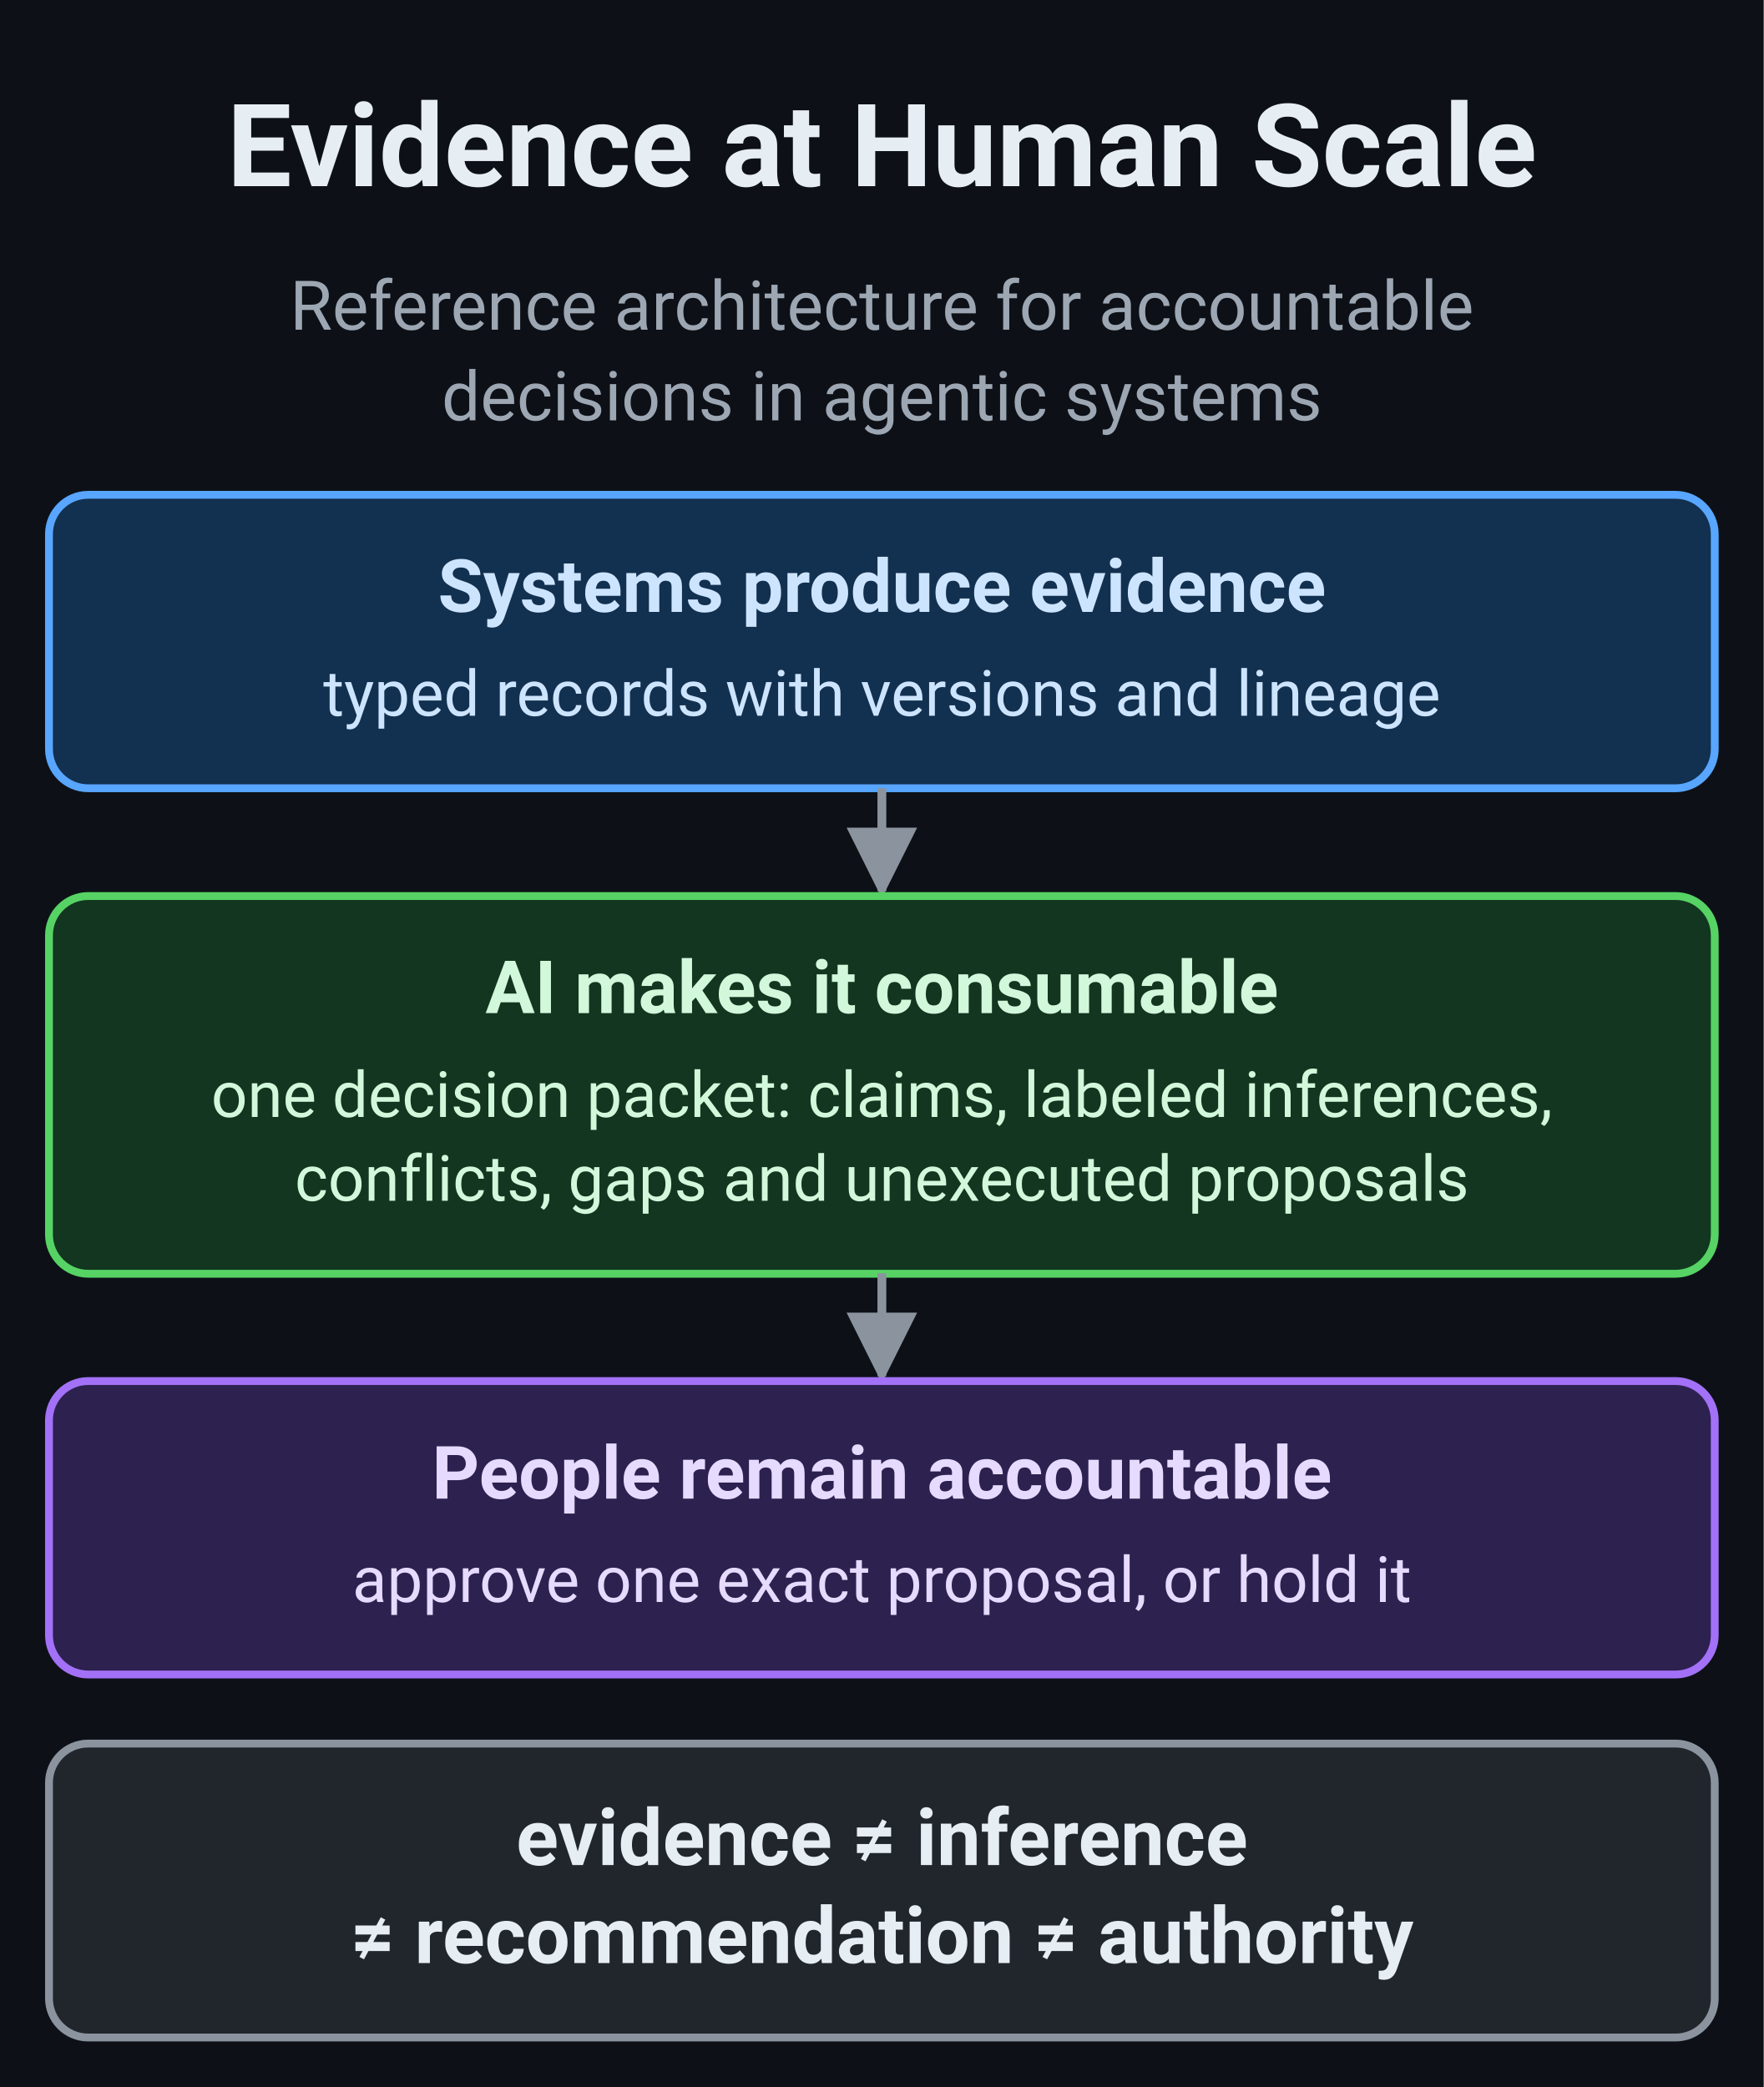
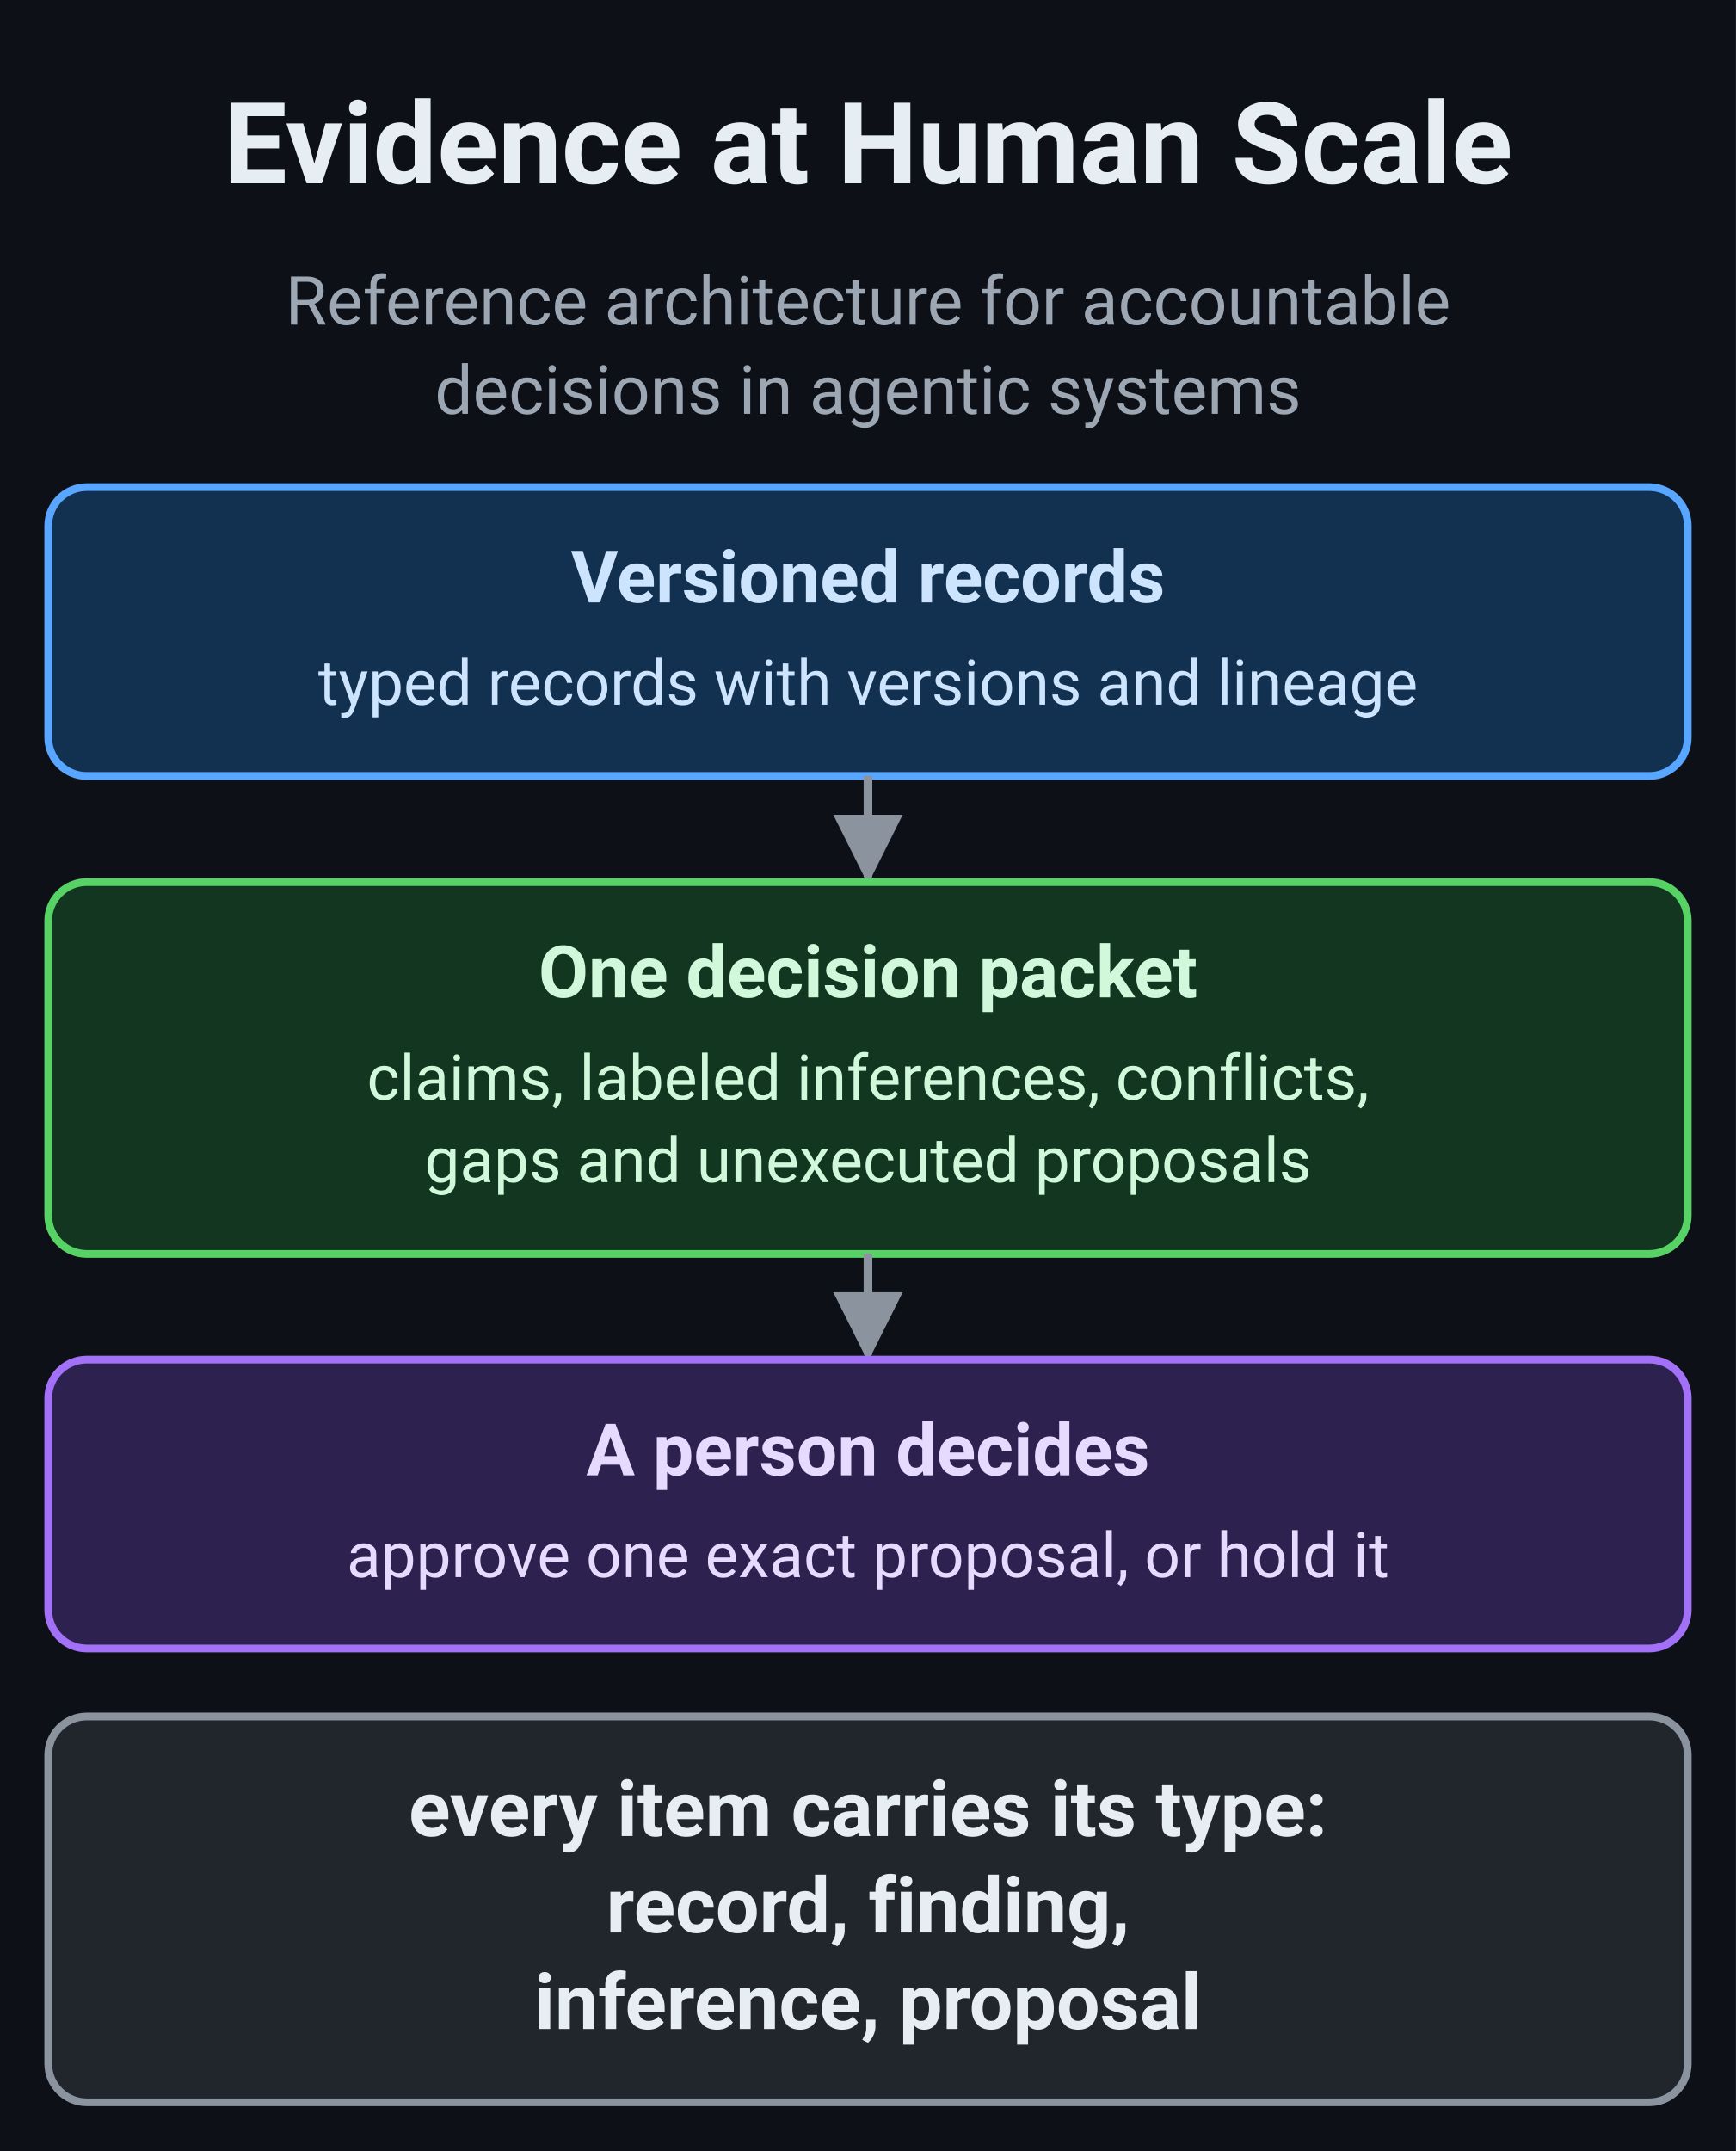
- <svg xmlns="http://www.w3.org/2000/svg" viewBox="0 0 360 426" width="360" height="426" role="img" aria-labelledby="t d" font-family="-apple-system, 'Segoe UI', Roboto, Helvetica, Arial, sans-serif">
+ <svg xmlns="http://www.w3.org/2000/svg" viewBox="0 0 360 446" width="360" height="446" role="img" aria-labelledby="t d" font-family="-apple-system, 'Segoe UI', Roboto, Helvetica, Arial, sans-serif">
  <defs>
    <marker id="arr" viewBox="0 0 10 10" refX="9" refY="5" markerWidth="8" markerHeight="8" orient="auto-start-reverse">
      <path d="M0 0 L10 5 L0 10 z" fill="#8b949e" />
    </marker>
    <marker id="arrs" viewBox="0 0 10 10" refX="9" refY="5" markerWidth="5.5" markerHeight="5.5" orient="auto-start-reverse">
      <path d="M0 0 L10 5 L0 10 z" fill="#8b949e" />
    </marker>
  </defs>
-   <rect width="360" height="426" fill="#0d1117" />
+   <rect width="360" height="446" fill="#0d1117" />
  <text x="180.0" y="38.0" font-size="23.5" text-anchor="middle" font-weight="700" fill="#e6edf3">Evidence at Human Scale</text>
  <text x="180.0" y="67.3" font-size="14" text-anchor="middle" fill="#9da7b3">Reference architecture for accountable</text>
  <text x="180.0" y="85.8" font-size="14" text-anchor="middle" fill="#9da7b3">decisions in agentic systems</text>
  <rect x="10.0" y="101.0" width="340.0" height="59.9" rx="8" fill="#12304F" stroke="#58A6FF" stroke-width="1.6" />
-   <text x="180.0" y="124.9" font-size="15" text-anchor="middle" font-weight="700" fill="#CDE4FF">Systems produce evidence</text>
+   <text x="180.0" y="124.9" font-size="15" text-anchor="middle" font-weight="700" fill="#CDE4FF">Versioned records</text>
  <text x="180.0" y="146.1" font-size="13" text-anchor="middle" fill="#CDE4FF">typed records with versions and lineage</text>
  <path d="M180.0 160.9 L180.0 181.9" fill="none" stroke="#8b949e" stroke-width="1.8" marker-end="url(#arr)" />
  <rect x="10.0" y="182.9" width="340.0" height="77.1" rx="8" fill="#12361F" stroke="#56D364" stroke-width="1.6" />
-   <text x="180.0" y="206.8" font-size="15" text-anchor="middle" font-weight="700" fill="#D2F8DB">AI makes it consumable</text>
-   <text x="180.0" y="228.0" font-size="13" text-anchor="middle" fill="#D2F8DB">one decision packet: claims, labeled inferences,</text>
-   <text x="180.0" y="245.1" font-size="13" text-anchor="middle" fill="#D2F8DB">conflicts, gaps and unexecuted proposals</text>
+   <text x="180.0" y="206.8" font-size="15" text-anchor="middle" font-weight="700" fill="#D2F8DB">One decision packet</text>
+   <text x="180.0" y="228.0" font-size="13" text-anchor="middle" fill="#D2F8DB">claims, labeled inferences, conflicts,</text>
+   <text x="180.0" y="245.1" font-size="13" text-anchor="middle" fill="#D2F8DB">gaps and unexecuted proposals</text>
  <path d="M180.0 259.9 L180.0 280.9" fill="none" stroke="#8b949e" stroke-width="1.8" marker-end="url(#arr)" />
  <rect x="10.0" y="281.9" width="340.0" height="59.9" rx="8" fill="#2D2150" stroke="#A371F7" stroke-width="1.6" />
-   <text x="180.0" y="305.9" font-size="15" text-anchor="middle" font-weight="700" fill="#E6DAFF">People remain accountable</text>
+   <text x="180.0" y="305.9" font-size="15" text-anchor="middle" font-weight="700" fill="#E6DAFF">A person decides</text>
  <text x="180.0" y="327.0" font-size="13" text-anchor="middle" fill="#E6DAFF">approve one exact proposal, or hold it</text>
-   <rect x="10.0" y="355.9" width="340.0" height="60.0" rx="8" fill="#21262D" stroke="#8b949e" stroke-width="1.6" />
-   <text x="180.0" y="380.7" font-size="16" text-anchor="middle" font-weight="700" fill="#e6edf3">evidence ≠ inference</text>
-   <text x="180.0" y="400.7" font-size="16" text-anchor="middle" font-weight="700" fill="#e6edf3">≠ recommendation ≠ authority</text>
+   <rect x="10.0" y="355.9" width="340.0" height="80.0" rx="8" fill="#21262D" stroke="#8b949e" stroke-width="1.6" />
+   <text x="180.0" y="380.7" font-size="16" text-anchor="middle" font-weight="700" fill="#e6edf3">every item carries its type:</text>
+   <text x="180.0" y="400.7" font-size="16" text-anchor="middle" font-weight="700" fill="#e6edf3">record, finding,</text>
+   <text x="180.0" y="420.7" font-size="16" text-anchor="middle" font-weight="700" fill="#e6edf3">inference, proposal</text>
</svg>
